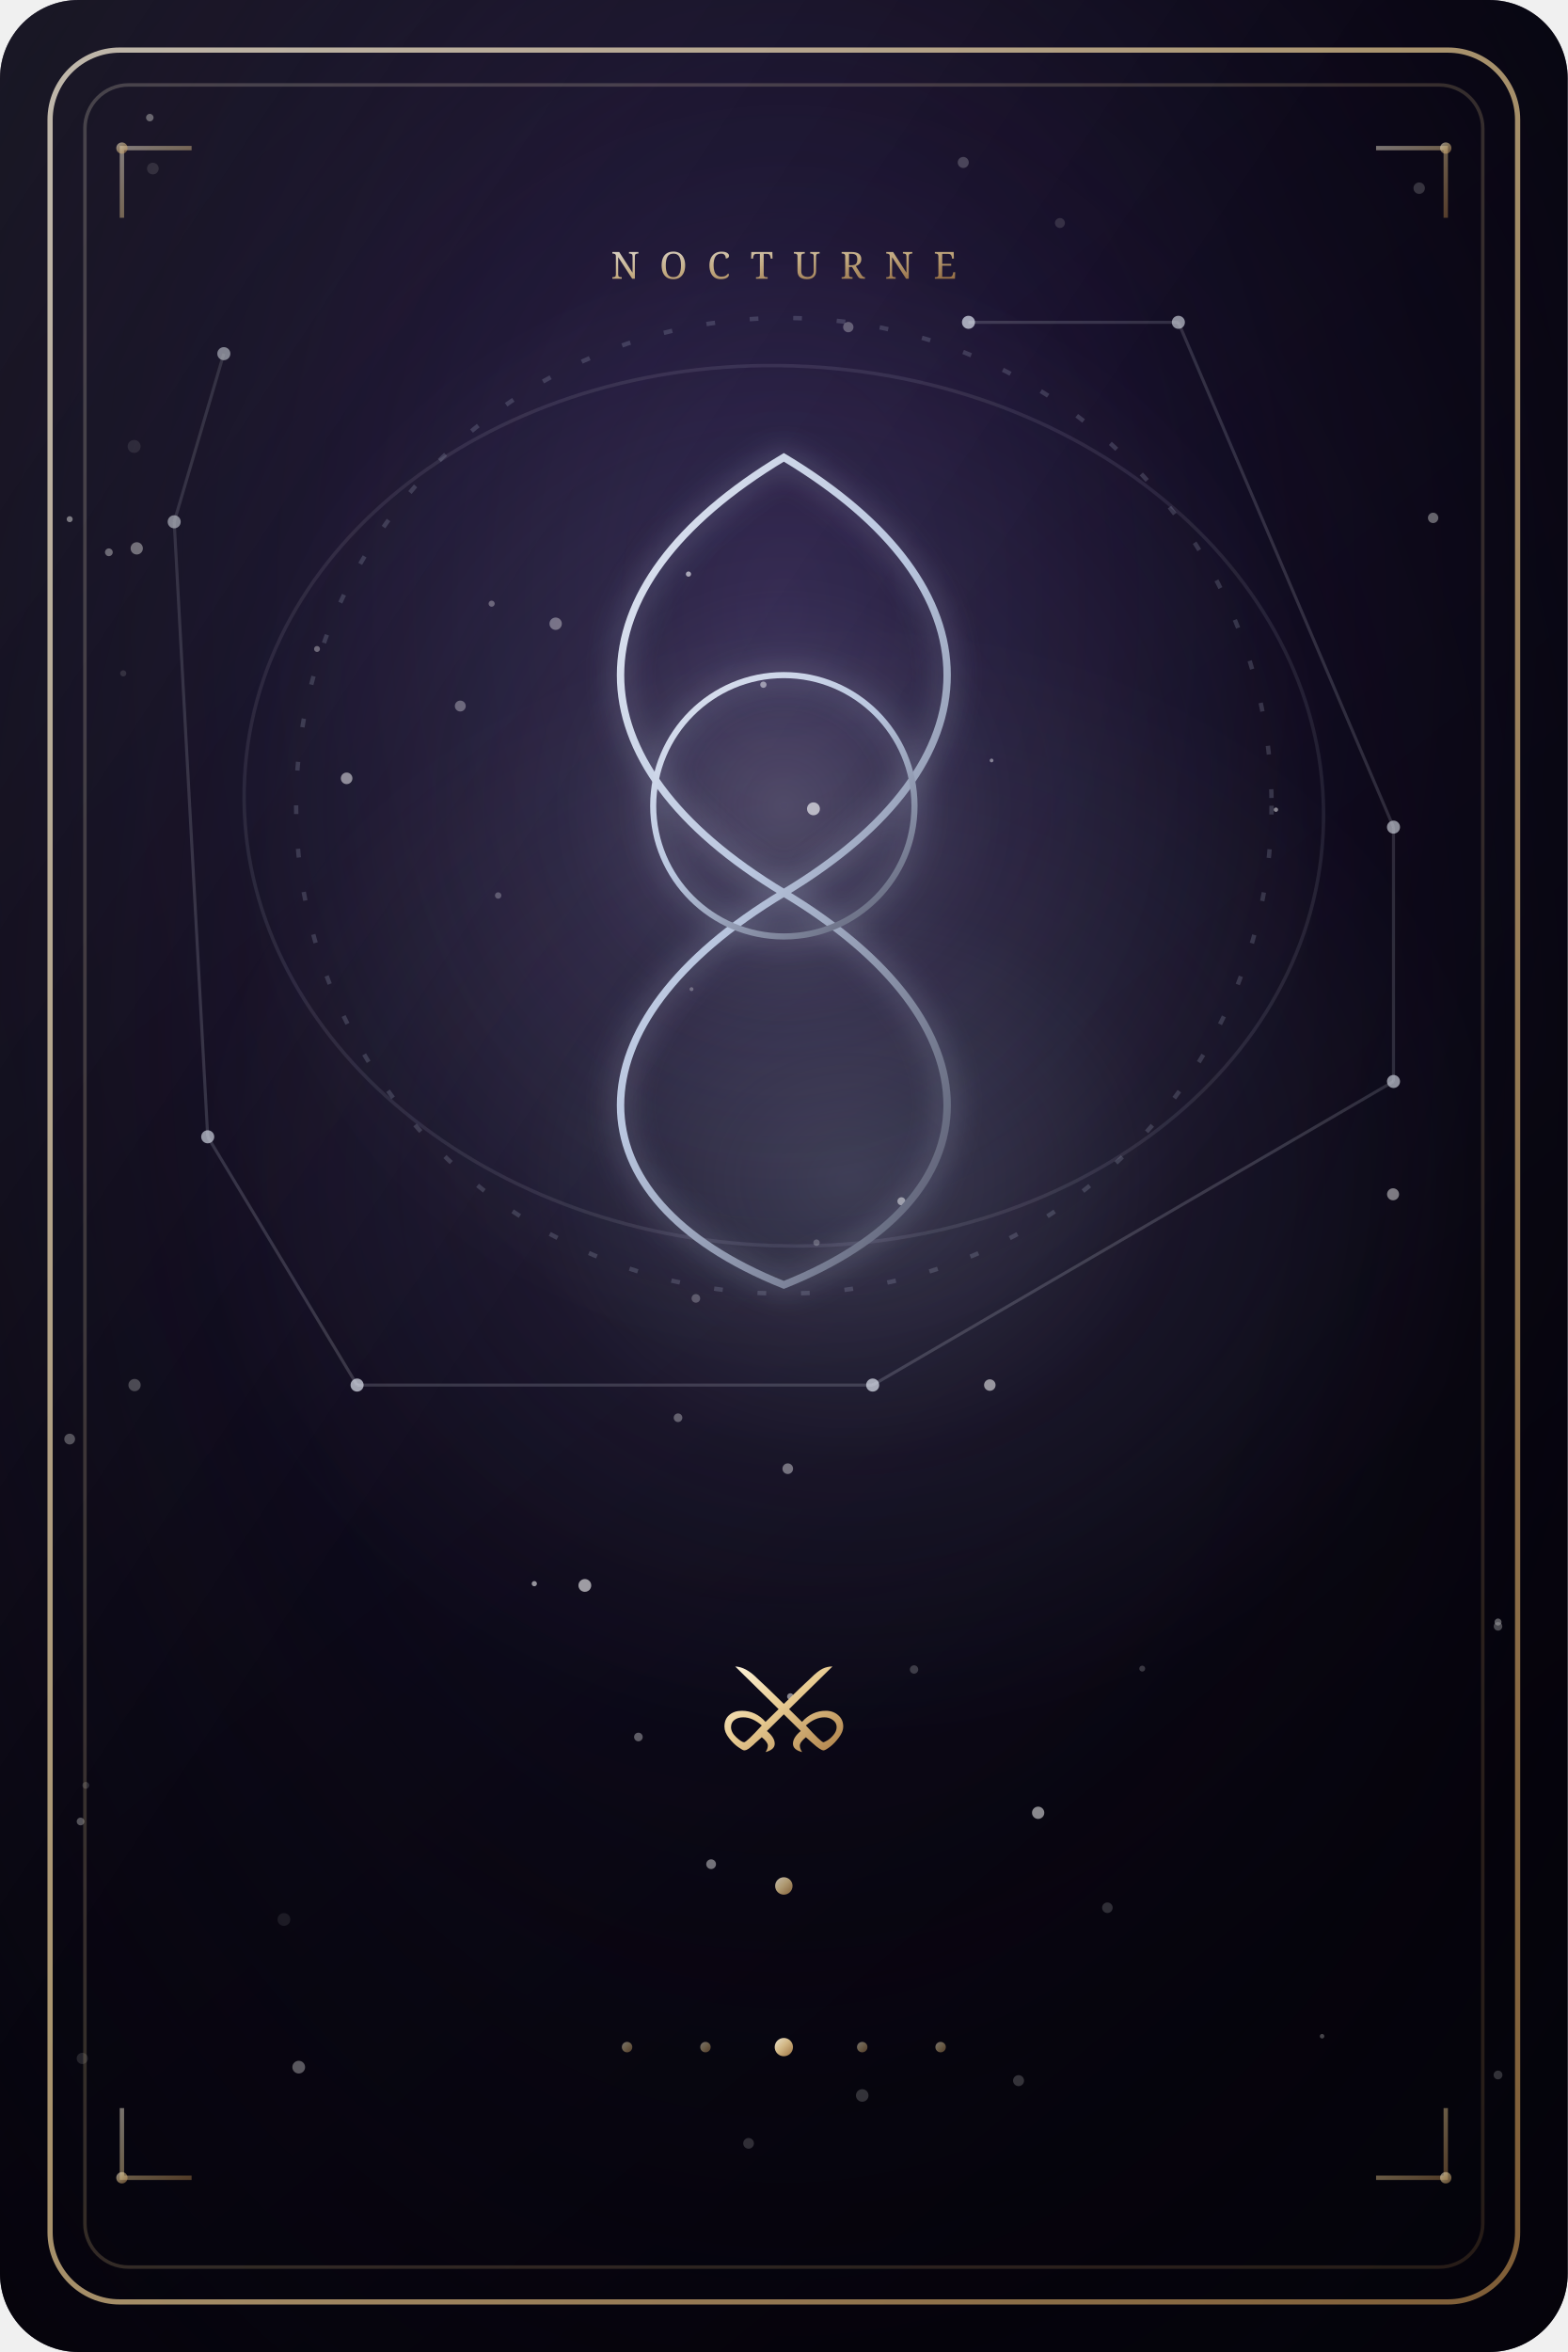
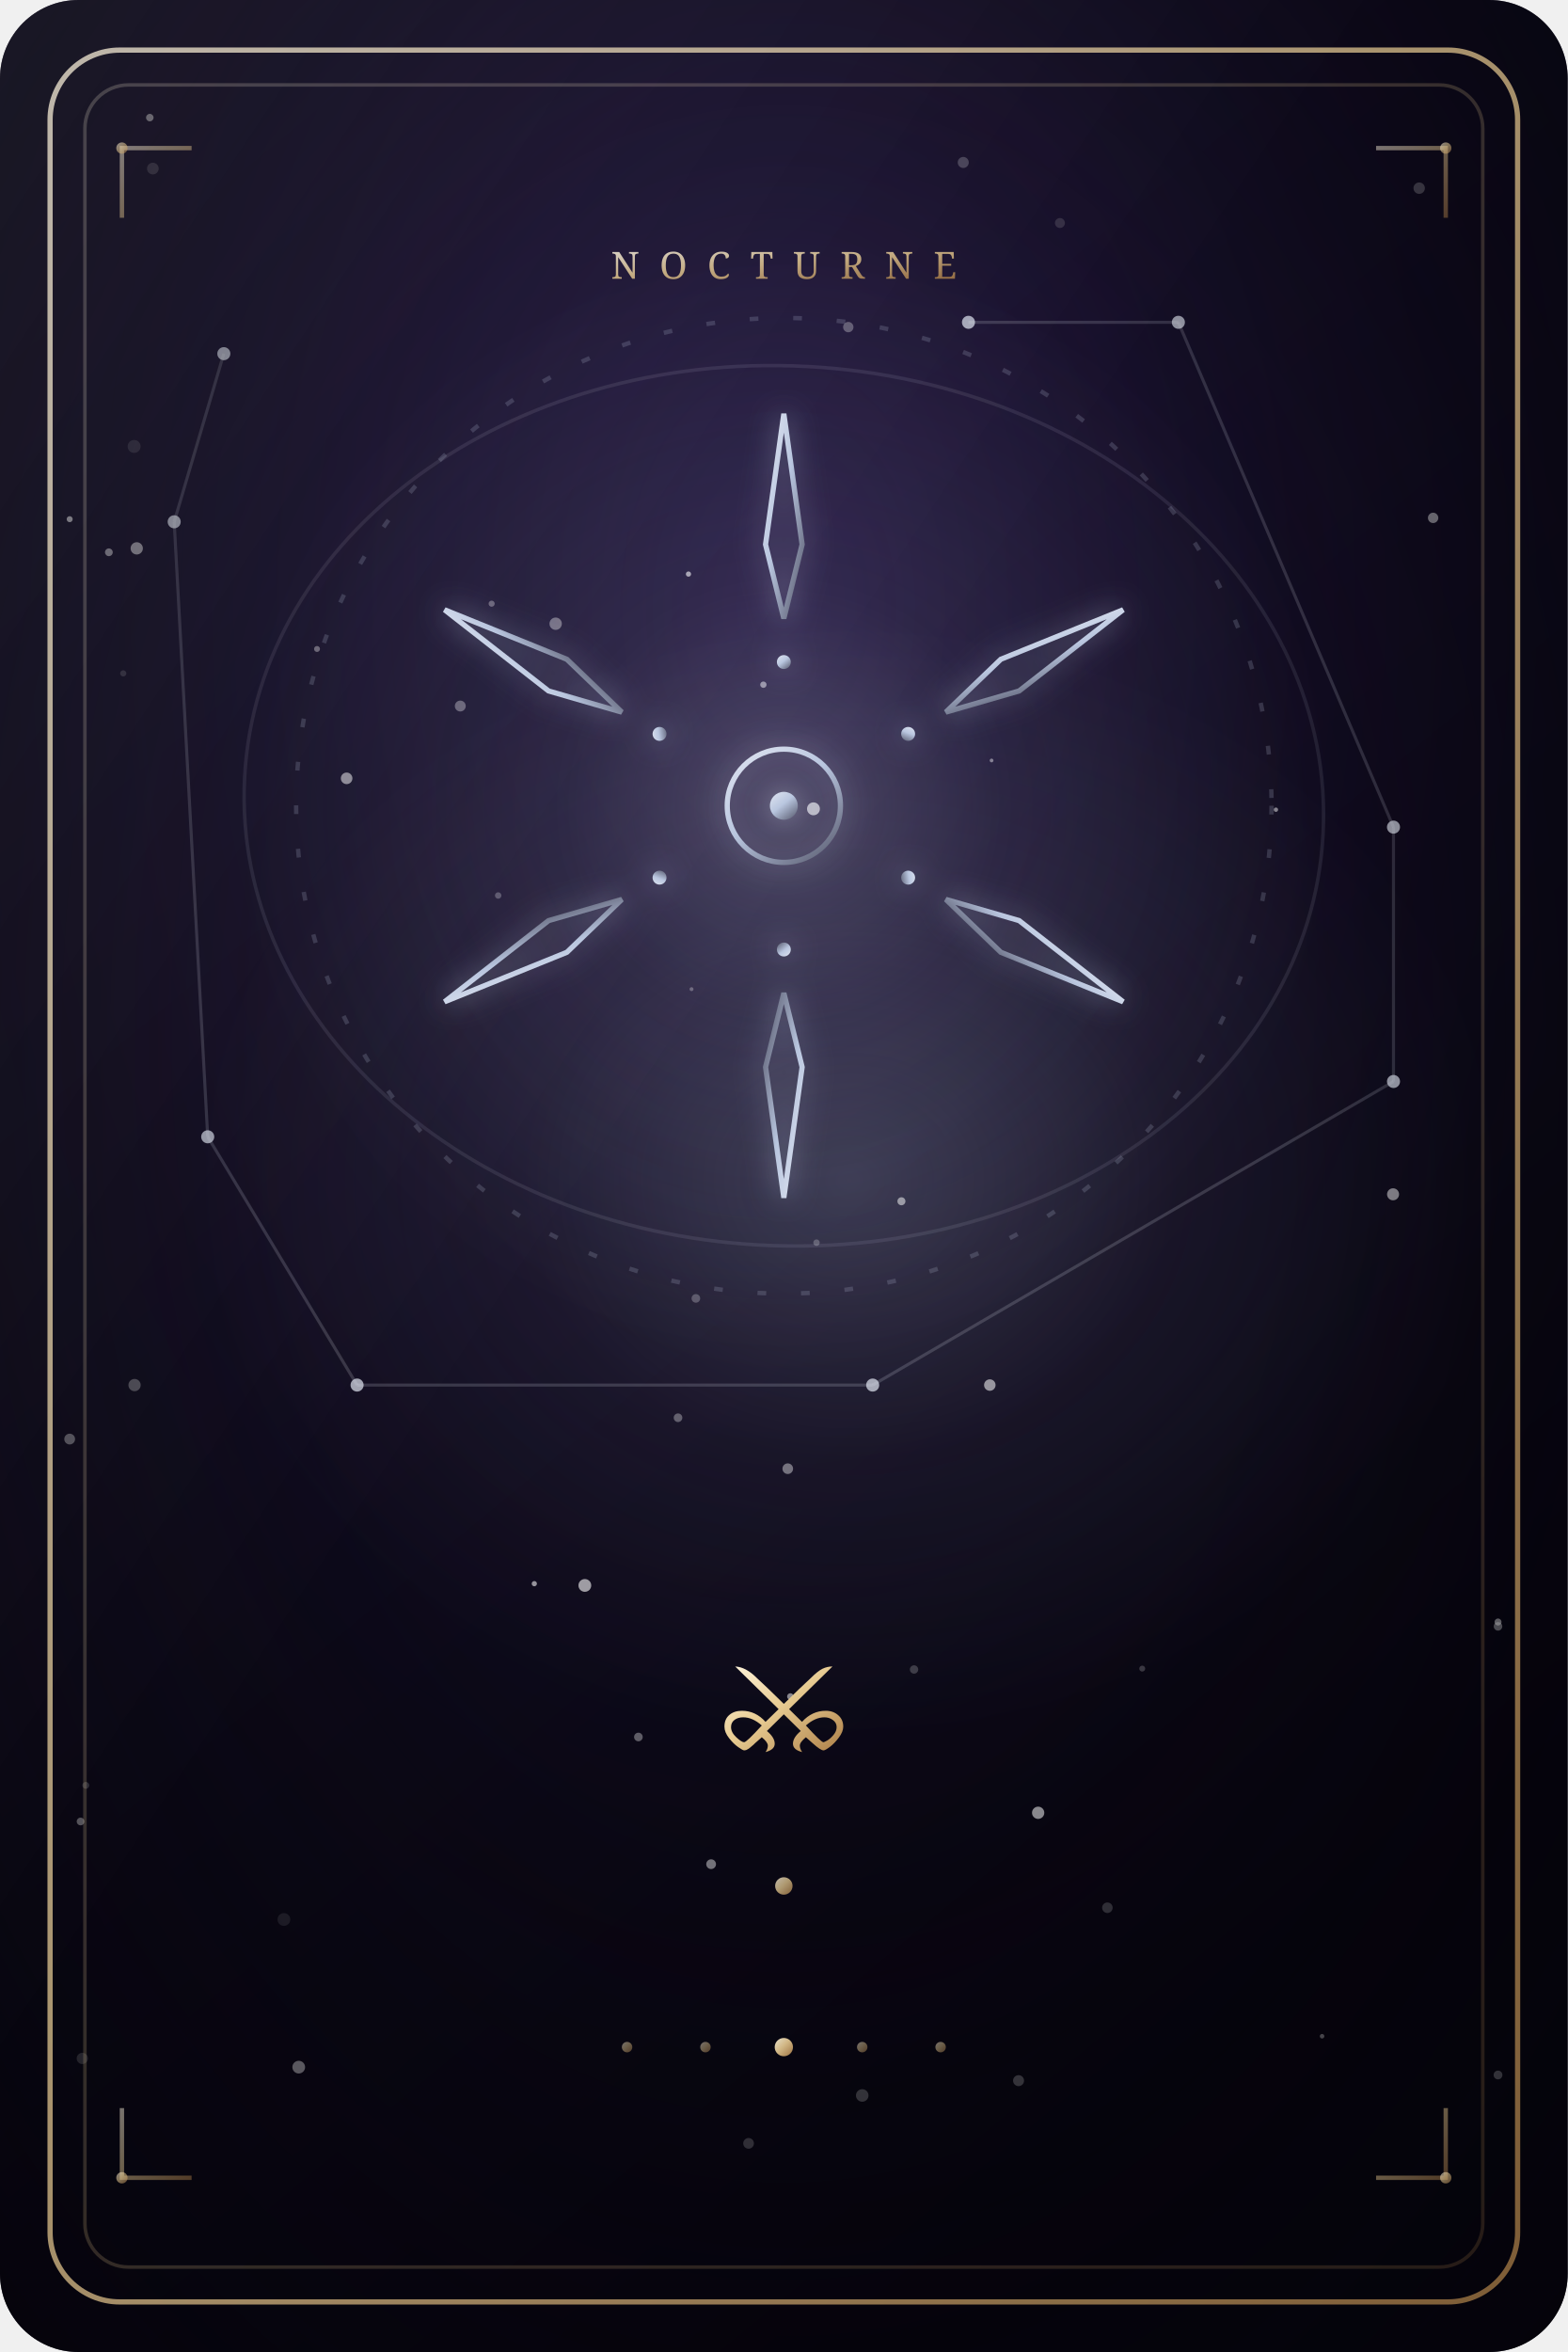
<svg xmlns="http://www.w3.org/2000/svg" viewBox="0 0 360 540" role="img" aria-label="Nocturne Tarot — Шестёрка Мечи">
  <defs>
    <linearGradient id="bg" x1="0" y1="0" x2=".55" y2="1">
      <stop offset="0" stop-color="#161029" />
      <stop offset=".5" stop-color="#0e0a1b" />
      <stop offset="1" stop-color="#06040d" />
    </linearGradient>
    <radialGradient id="neb" cx=".5" cy=".26" r=".66">
      <stop offset="0" stop-color="#6b4ab4" stop-opacity=".26" />
      <stop offset=".5" stop-color="#3d2a6b" stop-opacity=".1" />
      <stop offset="1" stop-color="#0a0814" stop-opacity="0" />
    </radialGradient>
    <radialGradient id="accentGlow" cx=".5" cy=".5" r=".5">
      <stop offset="0" stop-color="#b9c6df" stop-opacity=".22" />
      <stop offset=".5" stop-color="#b9c6df" stop-opacity=".06" />
      <stop offset="1" stop-color="#b9c6df" stop-opacity="0" />
    </radialGradient>
    <radialGradient id="halo" cx=".5" cy=".5" r=".5">
      <stop offset="0" stop-color="#e0e5f1" stop-opacity=".22" />
      <stop offset=".4" stop-color="#b9c6df" stop-opacity=".08" />
      <stop offset="1" stop-color="#b9c6df" stop-opacity="0" />
    </radialGradient>
    <radialGradient id="vig" cx=".5" cy=".44" r=".76">
      <stop offset=".42" stop-color="#04030a" stop-opacity="0" />
      <stop offset="1" stop-color="#04030a" stop-opacity=".8" />
    </radialGradient>
    <linearGradient id="gold" x1="0" y1="0" x2="1" y2="1">
      <stop offset="0" stop-color="#fff6df" />
      <stop offset=".45" stop-color="#e8cc93" />
      <stop offset="1" stop-color="#ad7f47" />
    </linearGradient>
    <linearGradient id="sig" x1="0" y1="0" x2=".8" y2="1">
      <stop offset="0" stop-color="#e0e5f1" />
      <stop offset=".5" stop-color="#b9c6df" />
      <stop offset="1" stop-color="#65697e" />
    </linearGradient>
    <linearGradient id="sheen" x1="0" y1="0" x2="1" y2="1">
      <stop offset="0" stop-color="#ffffff" stop-opacity=".06" />
      <stop offset=".45" stop-color="#ffffff" stop-opacity="0" />
    </linearGradient>
    <filter id="glow" x="-40%" y="-40%" width="180%" height="180%">
      <feDropShadow dx="0" dy="0" stdDeviation="3.2" flood-color="#b9c6df" flood-opacity=".55" />
    </filter>
  </defs>
  <rect width="360" height="540" rx="18" fill="url(#bg)" />
  <rect width="360" height="540" rx="18" fill="url(#neb)" />
  <ellipse cx="195" cy="271" rx="150" ry="128" fill="url(#accentGlow)" />
  <g>
    <circle cx="344.0" cy="372.4" r="0.80" fill="#fff" opacity="0.54" />
    <circle cx="227.7" cy="174.6" r="0.43" fill="#fff" opacity="0.43" />
    <circle cx="114.4" cy="205.6" r="0.74" fill="#fff" opacity="0.26" />
    <circle cx="158.1" cy="131.8" r="0.60" fill="#fff" opacity="0.60" />
    <circle cx="34.4" cy="27.0" r="0.86" fill="#fff" opacity="0.62" />
    <circle cx="158.8" cy="227.1" r="0.45" fill="#fff" opacity="0.29" />
    <circle cx="25.0" cy="126.8" r="0.89" fill="#fff" opacity="0.51" />
    <circle cx="16.0" cy="330.4" r="1.24" fill="#fff" opacity="0.41" />
    <circle cx="186.8" cy="185.7" r="1.48" fill="#fff" opacity="0.65" />
    <circle cx="233.9" cy="477.7" r="1.26" fill="#fff" opacity="0.25" />
    <circle cx="65.2" cy="440.7" r="1.47" fill="#fff" opacity="0.12" />
    <circle cx="194.8" cy="75.1" r="1.19" fill="#fff" opacity="0.29" />
    <circle cx="30.9" cy="318.0" r="1.41" fill="#fff" opacity="0.32" />
    <circle cx="30.8" cy="102.5" r="1.49" fill="#fff" opacity="0.13" />
    <circle cx="243.4" cy="51.2" r="1.14" fill="#fff" opacity="0.15" />
    <circle cx="344.0" cy="373.4" r="0.98" fill="#fff" opacity="0.43" />
    <circle cx="171.9" cy="492.1" r="1.23" fill="#fff" opacity="0.23" />
    <circle cx="187.5" cy="285.3" r="0.74" fill="#fff" opacity="0.24" />
    <circle cx="16.0" cy="119.2" r="0.69" fill="#fff" opacity="0.65" />
    <circle cx="155.7" cy="325.5" r="0.99" fill="#fff" opacity="0.32" />
    <circle cx="293.0" cy="185.9" r="0.50" fill="#fff" opacity="0.49" />
    <circle cx="68.6" cy="474.6" r="1.46" fill="#fff" opacity="0.54" />
    <circle cx="122.7" cy="363.6" r="0.60" fill="#fff" opacity="0.56" />
    <circle cx="175.3" cy="157.2" r="0.73" fill="#fff" opacity="0.50" />
    <circle cx="79.6" cy="178.7" r="1.33" fill="#fff" opacity="0.50" />
    <circle cx="209.9" cy="383.3" r="0.96" fill="#fff" opacity="0.20" />
    <circle cx="221.2" cy="37.3" r="1.27" fill="#fff" opacity="0.24" />
    <circle cx="18.9" cy="472.6" r="1.29" fill="#fff" opacity="0.27" />
    <circle cx="18.5" cy="418.2" r="0.88" fill="#fff" opacity="0.54" />
    <circle cx="319.9" cy="274.2" r="1.38" fill="#fff" opacity="0.53" />
    <circle cx="329.1" cy="118.9" r="1.19" fill="#fff" opacity="0.50" />
    <circle cx="325.9" cy="43.2" r="1.31" fill="#fff" opacity="0.29" />
    <circle cx="262.3" cy="383.1" r="0.68" fill="#fff" opacity="0.21" />
    <circle cx="19.7" cy="409.9" r="0.79" fill="#fff" opacity="0.26" />
    <circle cx="28.3" cy="154.6" r="0.71" fill="#fff" opacity="0.16" />
    <circle cx="127.6" cy="143.2" r="1.42" fill="#fff" opacity="0.37" />
    <circle cx="112.9" cy="138.6" r="0.70" fill="#fff" opacity="0.32" />
    <circle cx="146.6" cy="398.8" r="0.99" fill="#fff" opacity="0.34" />
    <circle cx="238.4" cy="416.2" r="1.41" fill="#fff" opacity="0.57" />
    <circle cx="180.9" cy="337.2" r="1.22" fill="#fff" opacity="0.40" />
    <circle cx="344.0" cy="476.4" r="1.01" fill="#fff" opacity="0.42" />
    <circle cx="31.4" cy="125.9" r="1.41" fill="#fff" opacity="0.52" />
    <circle cx="227.3" cy="318.0" r="1.32" fill="#fff" opacity="0.54" />
    <circle cx="198.0" cy="481.1" r="1.44" fill="#fff" opacity="0.24" />
    <circle cx="181.5" cy="389.5" r="0.75" fill="#fff" opacity="0.51" />
    <circle cx="163.3" cy="428.0" r="1.12" fill="#fff" opacity="0.46" />
    <circle cx="254.3" cy="438.0" r="1.21" fill="#fff" opacity="0.20" />
    <circle cx="134.3" cy="364.0" r="1.47" fill="#fff" opacity="0.59" />
    <circle cx="159.8" cy="298.1" r="0.99" fill="#fff" opacity="0.25" />
    <circle cx="207.0" cy="275.8" r="0.92" fill="#fff" opacity="0.51" />
    <circle cx="303.6" cy="467.5" r="0.52" fill="#fff" opacity="0.43" />
    <circle cx="35.1" cy="38.7" r="1.34" fill="#fff" opacity="0.19" />
    <circle cx="72.8" cy="149.0" r="0.68" fill="#fff" opacity="0.36" />
    <circle cx="105.7" cy="162.1" r="1.25" fill="#fff" opacity="0.33" />
  </g>
  <g>
    <circle cx="222.4" cy="74.0" r="1.5" fill="#e0e5f1" opacity=".7" />
    <circle cx="270.6" cy="74.0" r="1.5" fill="#e0e5f1" opacity=".7" />
    <circle cx="320.0" cy="189.9" r="1.5" fill="#e0e5f1" opacity=".7" />
    <circle cx="320.0" cy="248.3" r="1.5" fill="#e0e5f1" opacity=".7" />
    <circle cx="200.4" cy="318.0" r="1.5" fill="#e0e5f1" opacity=".7" />
    <circle cx="82.0" cy="318.0" r="1.5" fill="#e0e5f1" opacity=".7" />
    <circle cx="47.7" cy="261.0" r="1.5" fill="#e0e5f1" opacity=".7" />
    <circle cx="40.0" cy="119.8" r="1.5" fill="#e0e5f1" opacity=".7" />
    <circle cx="51.4" cy="81.2" r="1.5" fill="#e0e5f1" opacity=".7" />
    <line x1="222.4" y1="74.0" x2="270.6" y2="74.0" stroke="#e0e5f1" stroke-opacity=".18" stroke-width=".7" />
    <line x1="270.6" y1="74.0" x2="320.0" y2="189.9" stroke="#e0e5f1" stroke-opacity=".18" stroke-width=".7" />
    <line x1="320.0" y1="189.9" x2="320.0" y2="248.3" stroke="#e0e5f1" stroke-opacity=".18" stroke-width=".7" />
    <line x1="320.0" y1="248.3" x2="200.4" y2="318.0" stroke="#e0e5f1" stroke-opacity=".18" stroke-width=".7" />
    <line x1="200.4" y1="318.0" x2="82.0" y2="318.0" stroke="#e0e5f1" stroke-opacity=".18" stroke-width=".7" />
    <line x1="82.0" y1="318.0" x2="47.7" y2="261.0" stroke="#e0e5f1" stroke-opacity=".18" stroke-width=".7" />
    <line x1="47.7" y1="261.0" x2="40.0" y2="119.8" stroke="#e0e5f1" stroke-opacity=".18" stroke-width=".7" />
    <line x1="40.0" y1="119.8" x2="51.4" y2="81.2" stroke="#e0e5f1" stroke-opacity=".18" stroke-width=".7" />
  </g>
  <ellipse cx="180" cy="185" rx="124" ry="101" transform="rotate(3 180 185)" fill="none" stroke="#e0e5f1" stroke-opacity=".1" stroke-width=".8" />
  <rect width="360" height="540" rx="18" fill="url(#vig)" />
  <rect width="360" height="540" rx="18" fill="url(#sheen)" />
  <circle cx="180" cy="185" r="126" fill="url(#halo)" />
  <rect x="11.5" y="11.5" width="337" height="517" rx="16" fill="none" stroke="url(#gold)" stroke-opacity=".72" stroke-width="1.2" />
  <rect x="19.5" y="19.5" width="321" height="501" rx="10" fill="none" stroke="url(#gold)" stroke-opacity=".2" stroke-width=".8" />
  <g stroke="url(#gold)" stroke-opacity=".45" stroke-width="1" fill="none">
    <path d="M28 50 V34 H44" />
    <path d="M332 50 V34 H316" />
    <path d="M28 484 V500 H44" />
    <path d="M332 484 V500 H316" />
  </g>
  <g fill="url(#gold)" opacity=".55">
    <circle cx="28" cy="34" r="1.3" />
    <circle cx="332" cy="34" r="1.3" />
    <circle cx="28" cy="500" r="1.3" />
    <circle cx="332" cy="500" r="1.3" />
  </g>
  <path d="M58 60 H114 M246 60 H302" stroke="url(#gold)" stroke-opacity=".34" stroke-width=".9" />
  <text x="180" y="64" text-anchor="middle" fill="url(#gold)" fill-opacity=".82" font-family="Georgia,serif" font-size="8.6" letter-spacing="4.6">NOCTURNE</text>
  <circle cx="180" cy="185" r="112" fill="none" stroke="#b9c6df" stroke-opacity=".2" stroke-dasharray="2 8" />
  <g filter="url(#glow)">
-     <path d="M180 105 C230 135 230 175 180 205 C130 235 130 275 180 295 C230 275 230 235 180 205 C130 175 130 135 180 105Z" fill="none" stroke="url(#sig)" stroke-width="1.7" />
-     <circle cx="180" cy="185" r="30.0" fill="none" stroke="url(#sig)" stroke-width="1.4" />
+     <g transform="translate(180 133) rotate(0) scale(1)">
+       <path d="M0 -38 L4.2 -8 L0 9 L-4.2 -8 Z" fill="none" stroke="url(#sig)" stroke-width="1.2" />
+       <path d="M-7 9 H7" fill="none" stroke="url(#sig)" stroke-width="1.1" />
+       <path d="M0 9 V17" fill="none" stroke="url(#sig)" stroke-width="1.1" />
+       <circle cx="0" cy="19" r="1.6" fill="url(#sig)" />
+     </g>
+     <g transform="translate(225 159) rotate(60) scale(1)">
+       <path d="M0 -38 L4.2 -8 L0 9 L-4.2 -8 Z" fill="none" stroke="url(#sig)" stroke-width="1.2" />
+       <path d="M-7 9 H7" fill="none" stroke="url(#sig)" stroke-width="1.1" />
+       <path d="M0 9 V17" fill="none" stroke="url(#sig)" stroke-width="1.1" />
+       <circle cx="0" cy="19" r="1.6" fill="url(#sig)" />
+     </g>
+     <g transform="translate(225 211) rotate(120) scale(1)">
+       <path d="M0 -38 L4.2 -8 L0 9 L-4.2 -8 Z" fill="none" stroke="url(#sig)" stroke-width="1.2" />
+       <path d="M-7 9 H7" fill="none" stroke="url(#sig)" stroke-width="1.1" />
+       <path d="M0 9 V17" fill="none" stroke="url(#sig)" stroke-width="1.1" />
+       <circle cx="0" cy="19" r="1.6" fill="url(#sig)" />
+     </g>
+     <g transform="translate(180 237) rotate(180) scale(1)">
+       <path d="M0 -38 L4.2 -8 L0 9 L-4.2 -8 Z" fill="none" stroke="url(#sig)" stroke-width="1.2" />
+       <path d="M-7 9 H7" fill="none" stroke="url(#sig)" stroke-width="1.1" />
+       <path d="M0 9 V17" fill="none" stroke="url(#sig)" stroke-width="1.1" />
+       <circle cx="0" cy="19" r="1.6" fill="url(#sig)" />
+     </g>
+     <g transform="translate(135 211) rotate(240) scale(1)">
+       <path d="M0 -38 L4.2 -8 L0 9 L-4.2 -8 Z" fill="none" stroke="url(#sig)" stroke-width="1.2" />
+       <path d="M-7 9 H7" fill="none" stroke="url(#sig)" stroke-width="1.1" />
+       <path d="M0 9 V17" fill="none" stroke="url(#sig)" stroke-width="1.1" />
+       <circle cx="0" cy="19" r="1.6" fill="url(#sig)" />
+     </g>
+     <g transform="translate(135 159) rotate(300) scale(1)">
+       <path d="M0 -38 L4.2 -8 L0 9 L-4.2 -8 Z" fill="none" stroke="url(#sig)" stroke-width="1.2" />
+       <path d="M-7 9 H7" fill="none" stroke="url(#sig)" stroke-width="1.1" />
+       <path d="M0 9 V17" fill="none" stroke="url(#sig)" stroke-width="1.1" />
+       <circle cx="0" cy="19" r="1.6" fill="url(#sig)" />
+     </g>
+     <circle cx="180" cy="185" r="13" fill="none" stroke="url(#sig)" stroke-width="1.2" />
+     <circle cx="180" cy="185" r="3.2" fill="url(#sig)" />
  </g>
  <text x="180" y="400" text-anchor="middle" fill="url(#gold)" font-family="Georgia,serif" font-size="28">⚔</text>
  <path d="M112 433 H166 M194 433 H248" stroke="url(#gold)" stroke-opacity=".3" stroke-width=".9" />
  <circle cx="180" cy="433" r="2" fill="url(#gold)" opacity=".75" />
  <g>
    <circle cx="144" cy="470" r="1.2" fill="url(#gold)" opacity="0.45" />
    <circle cx="162" cy="470" r="1.2" fill="url(#gold)" opacity="0.45" />
    <circle cx="180" cy="470" r="2.1" fill="url(#gold)" opacity="0.9" />
    <circle cx="198" cy="470" r="1.2" fill="url(#gold)" opacity="0.45" />
    <circle cx="216" cy="470" r="1.2" fill="url(#gold)" opacity="0.45" />
  </g>
</svg>
